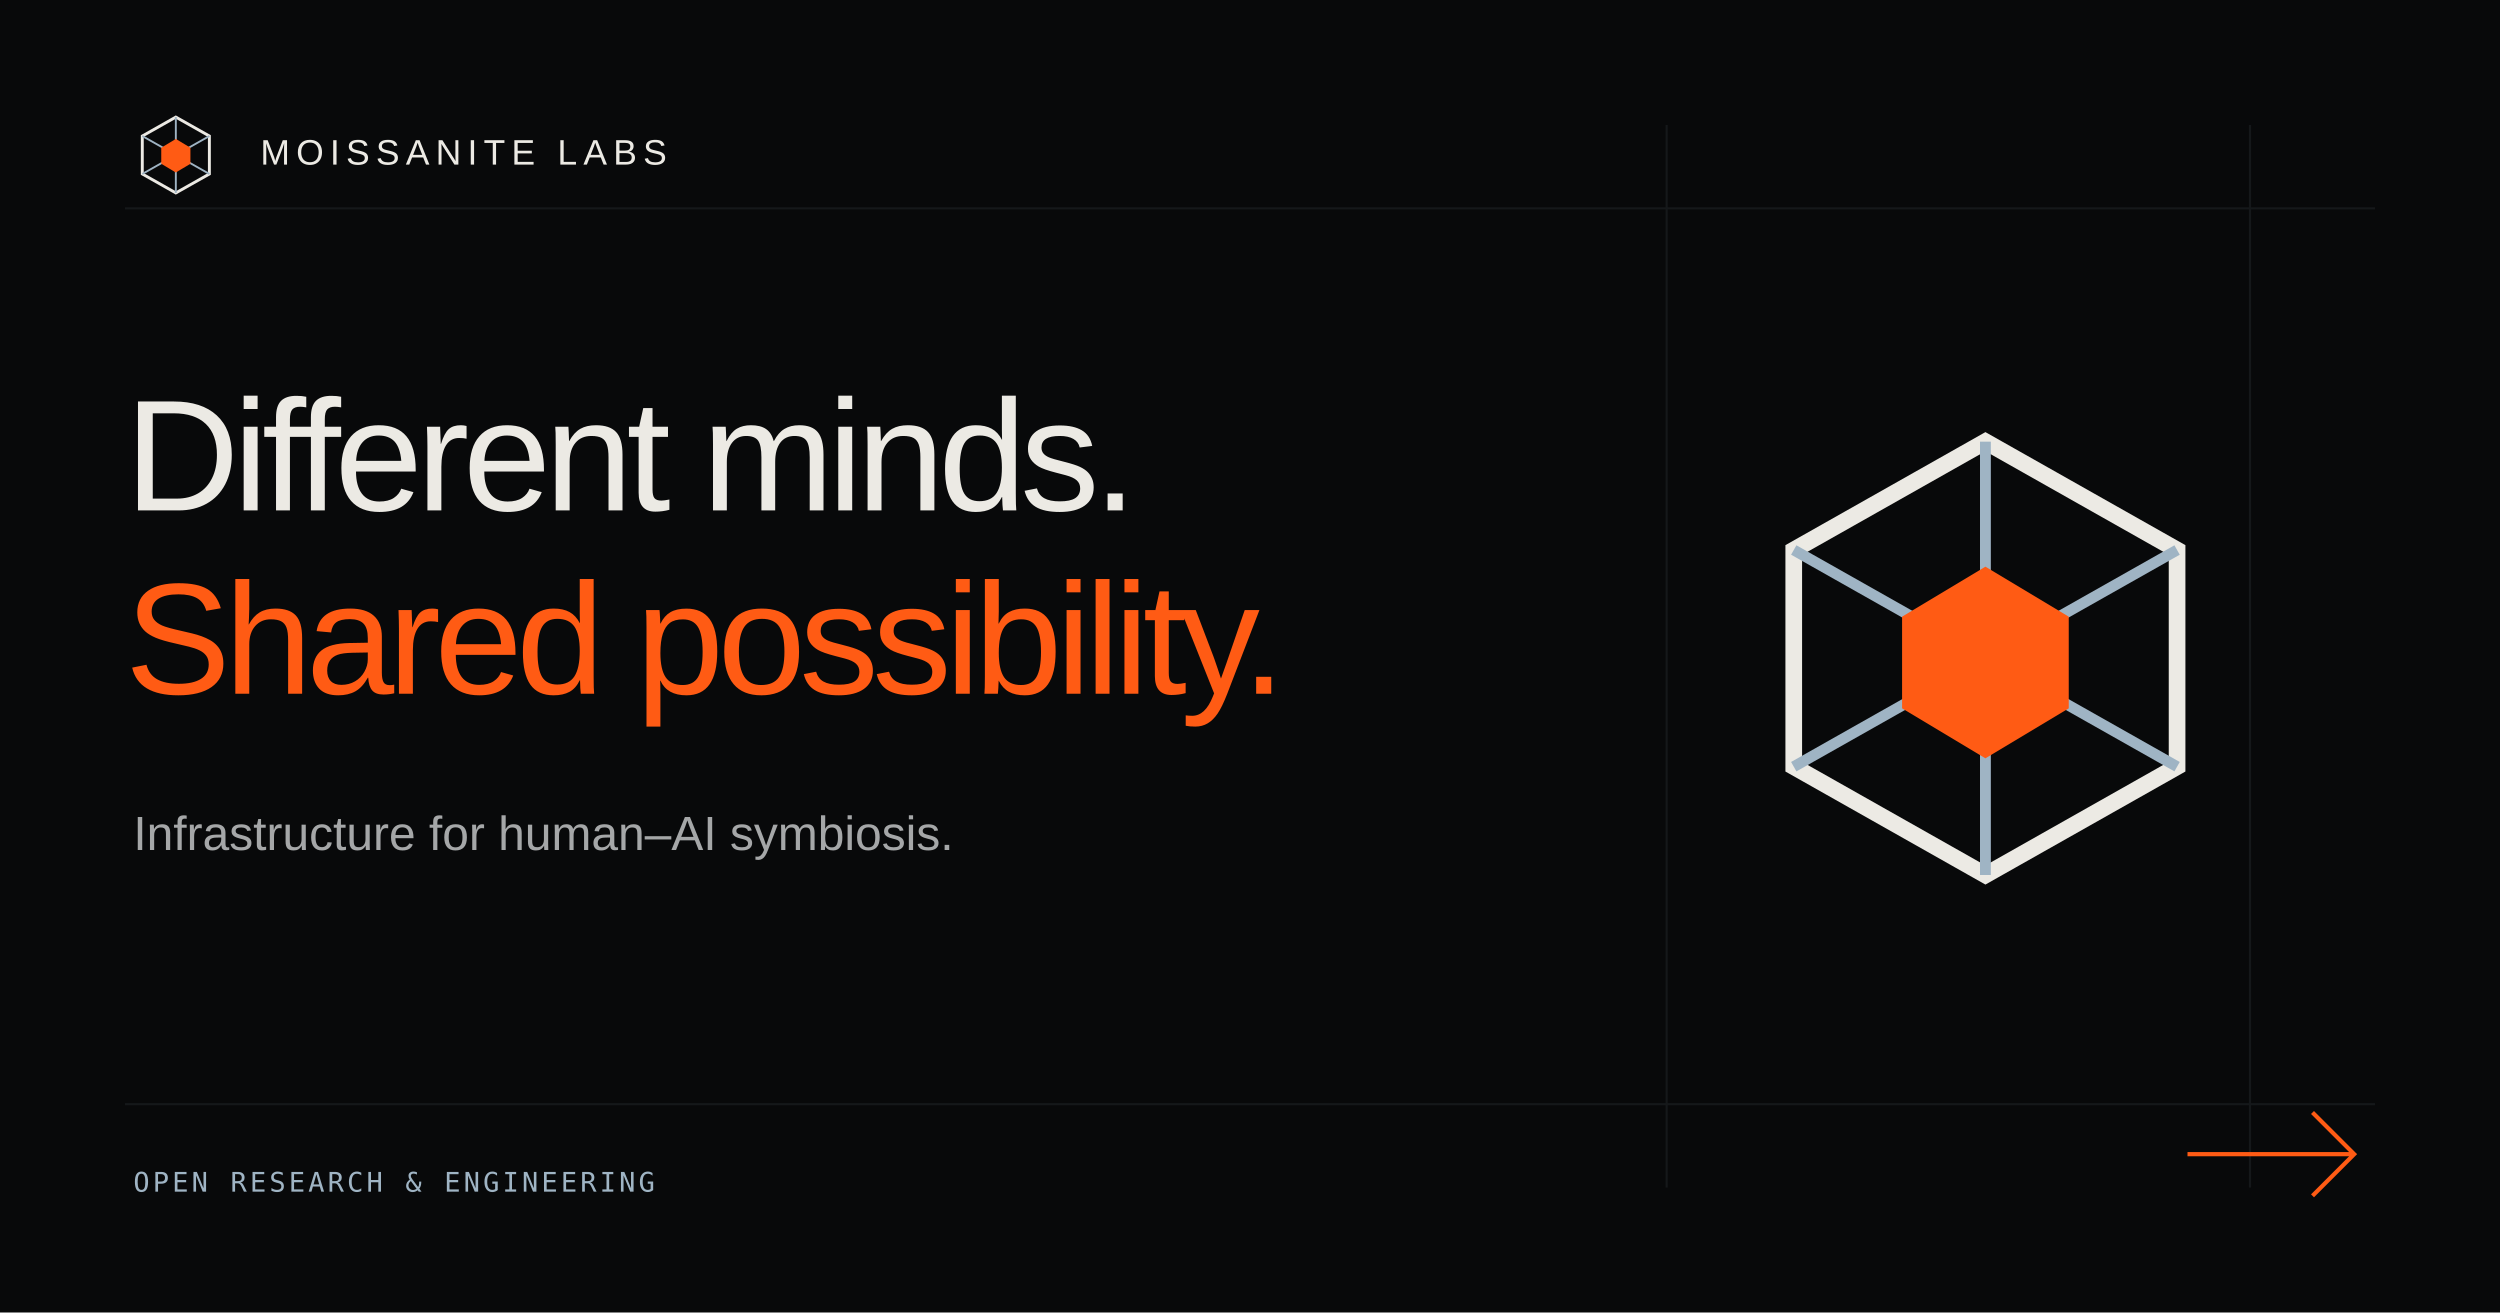
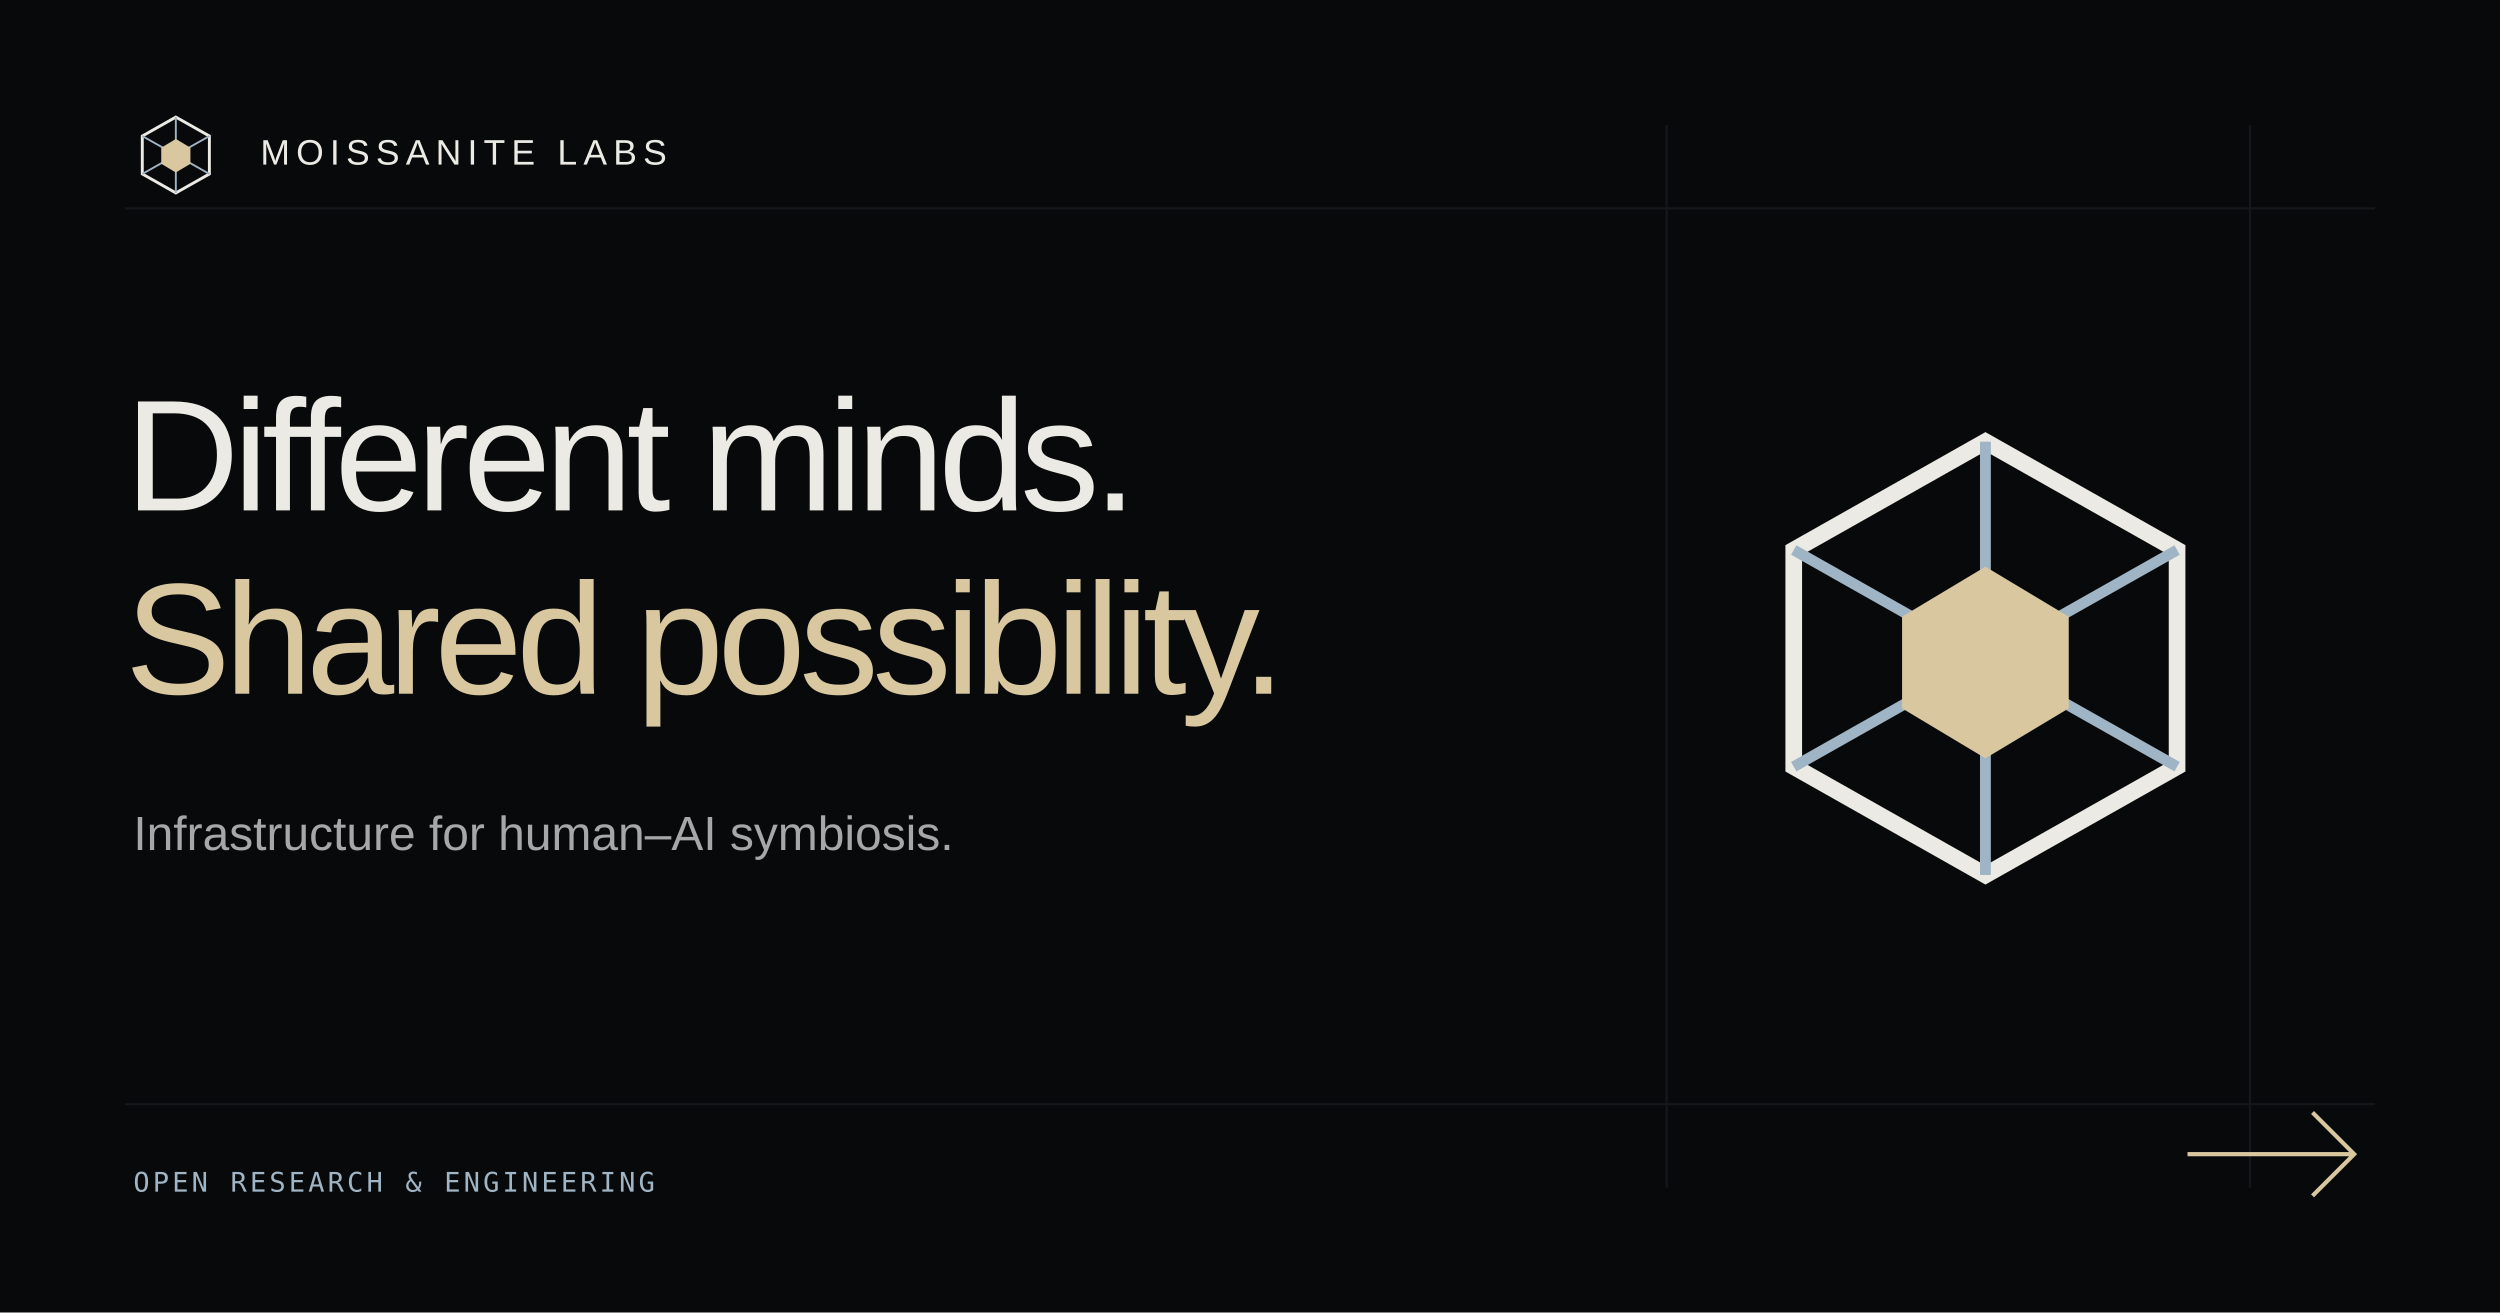
<svg xmlns="http://www.w3.org/2000/svg" width="1200" height="630" viewBox="0 0 1200 630">
  <rect width="1200" height="630" fill="#08090a" />
  <g stroke="#9fb4c4" stroke-opacity=".09">
    <path d="M60 100h1080M60 530h1080M800 60v510M1080 60v510" />
  </g>
  <g transform="translate(62 52) scale(.7)">
    <path d="M32 6 55 19v26L32 58 9 45V19Z" fill="none" stroke="#eceae4" stroke-width="2" />
    <path d="m9 19 23 13 23-13M32 32v26M32 6v26L9 45m23-13 23 13" fill="none" stroke="#9fb4c4" stroke-width="1.3" />
-     <path d="m32 21 10 6v11l-10 6-10-6V27Z" fill="#ff5b14" />
+     <path d="m32 21 10 6v11l-10 6-10-6V27Z" fill="#d9c7a0" />
  </g>
  <text x="125" y="79" font-family="Arial,sans-serif" font-size="17" letter-spacing="3" fill="#eceae4">MOISSANITE LABS</text>
  <text x="60" y="245" font-family="Arial,sans-serif" font-size="76" letter-spacing="-3" fill="#eceae4">Different minds.</text>
-   <text x="60" y="333" font-family="Arial,sans-serif" font-size="76" letter-spacing="-3" fill="#ff5b14">Shared possibility.</text>
+   <text x="60" y="333" font-family="Arial,sans-serif" font-size="76" letter-spacing="-3" fill="#d9c7a0">Shared possibility.</text>
  <text x="64" y="408" font-family="Arial,sans-serif" font-size="23" fill="#a5a7a8">Infrastructure for human–AI symbiosis.</text>
  <g transform="translate(825 188) scale(4)">
    <path d="M32 6 55 19v26L32 58 9 45V19Z" fill="none" stroke="#eceae4" stroke-width="2" />
    <path d="m9 19 23 13 23-13M32 32v26M32 6v26L9 45m23-13 23 13" fill="none" stroke="#9fb4c4" stroke-width="1.3" />
-     <path d="m32 21 10 6v11l-10 6-10-6V27Z" fill="#ff5b14" />
+     <path d="m32 21 10 6v11l-10 6-10-6V27Z" fill="#d9c7a0" />
  </g>
  <text x="64" y="572" font-family="monospace" font-size="13" letter-spacing="1.5" fill="#9fb4c4">OPEN RESEARCH &amp; ENGINEERING</text>
-   <path d="M1050 554h80m-20-20 20 20-20 20" stroke="#ff5b14" stroke-width="2" fill="none" />
+   <path d="M1050 554h80m-20-20 20 20-20 20" stroke="#d9c7a0" stroke-width="2" fill="none" />
</svg>
